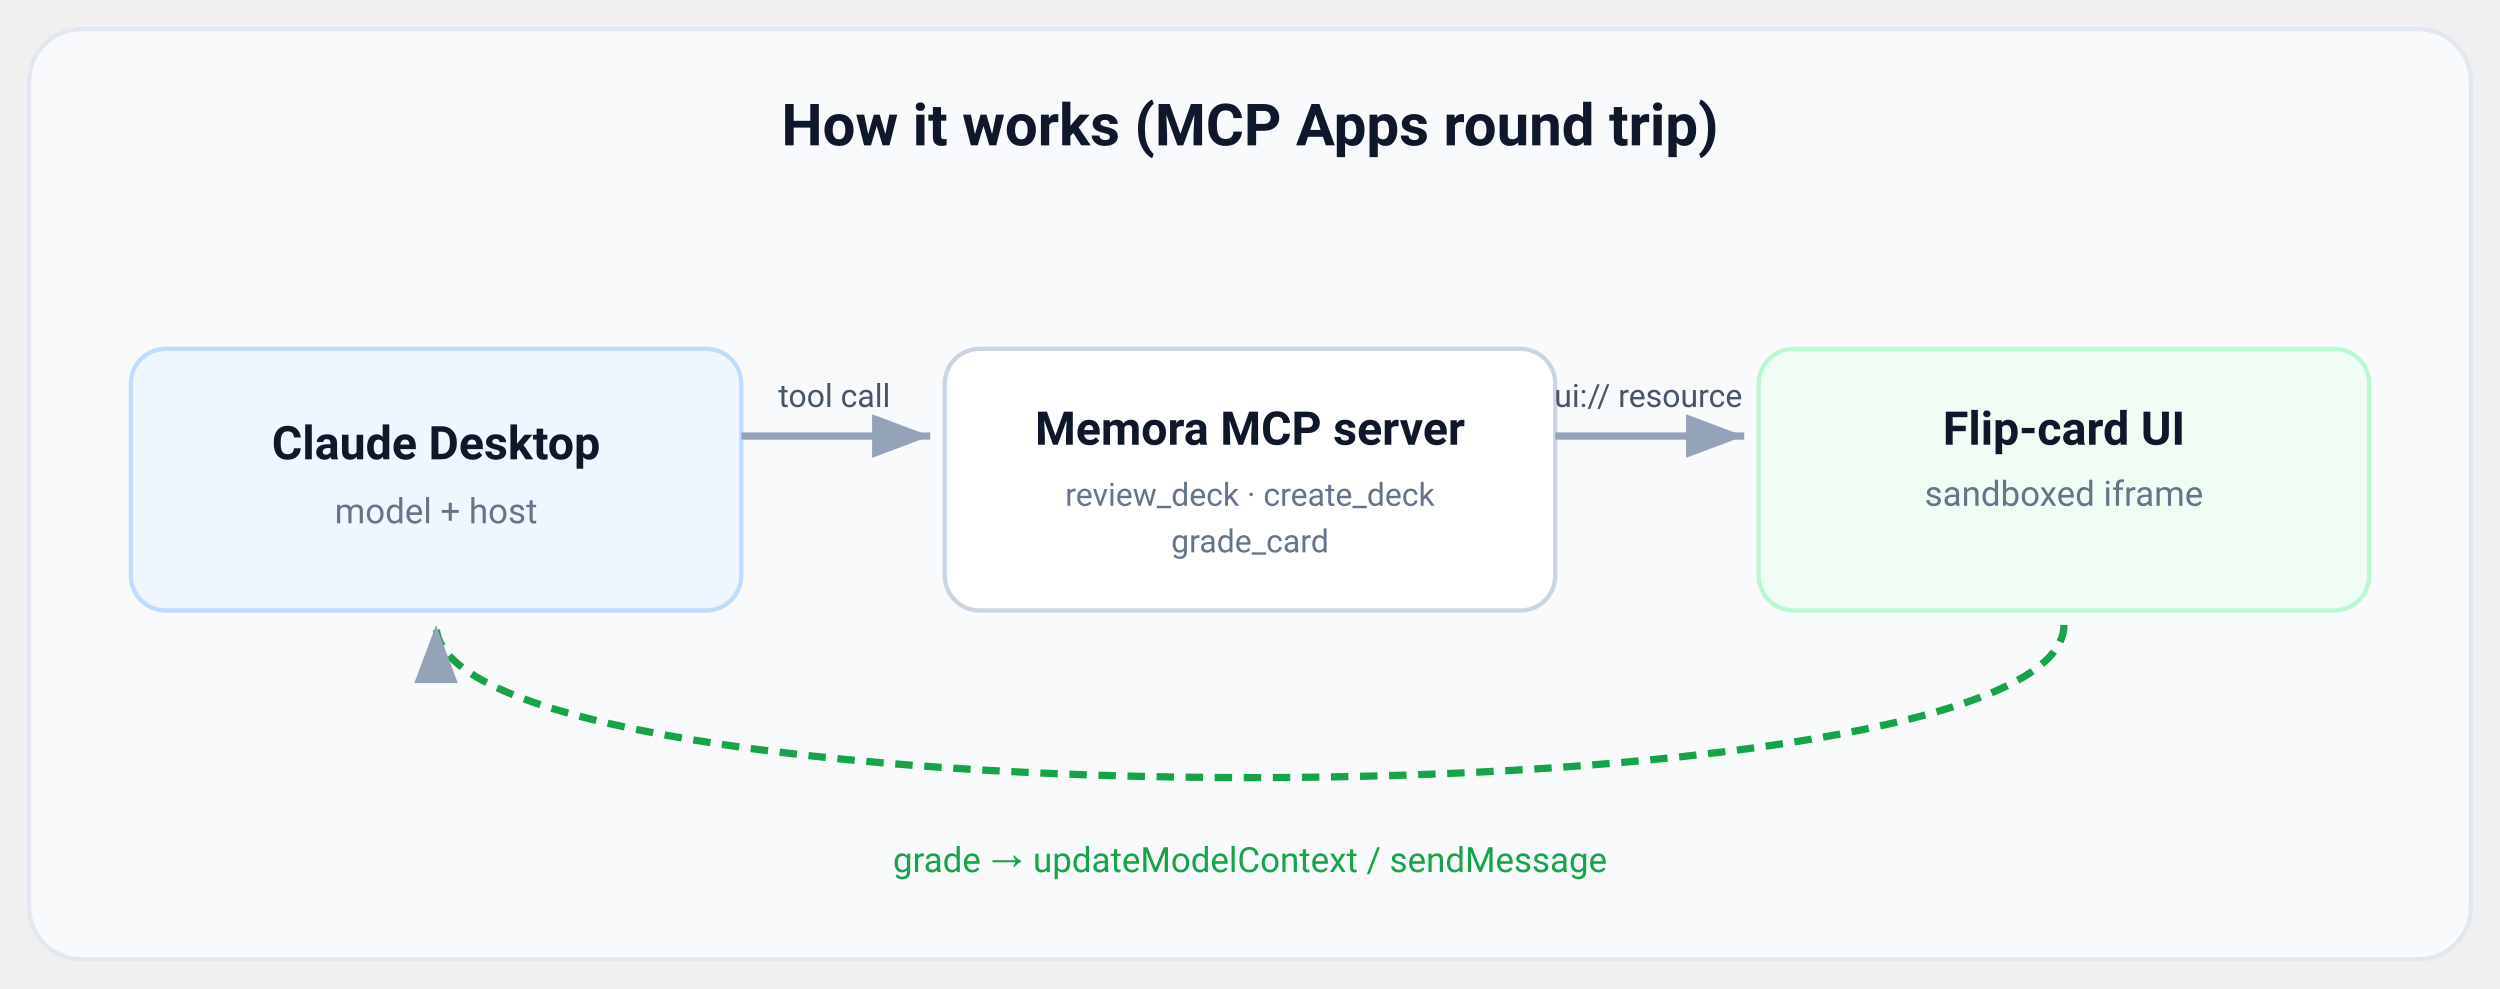
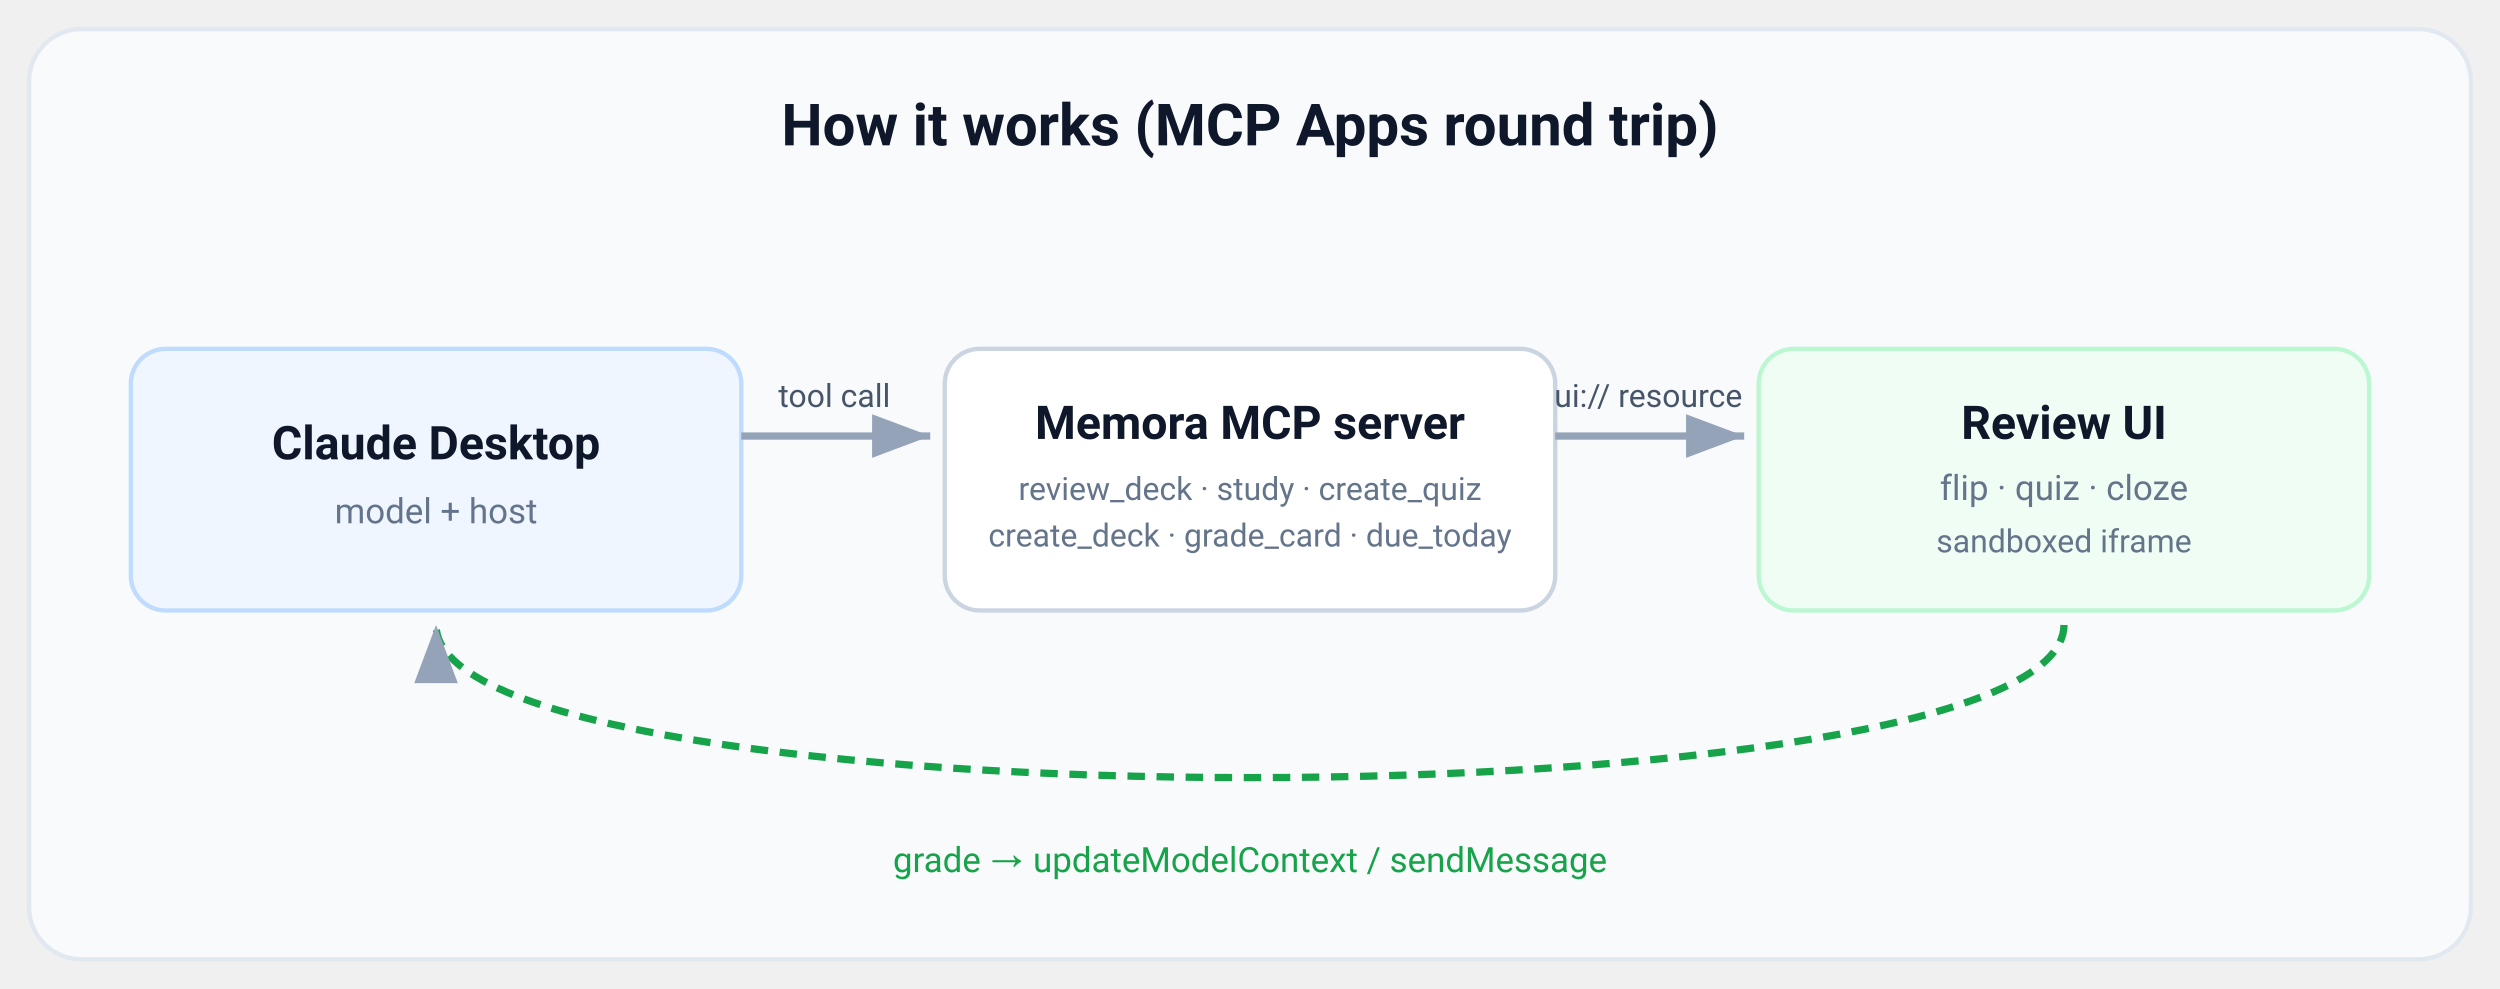
<svg xmlns="http://www.w3.org/2000/svg" viewBox="0 0 860 340" font-family="-apple-system, 'Segoe UI', Roboto, Helvetica, Arial, sans-serif">
  <defs>
    <marker id="arrow" markerWidth="10" markerHeight="10" refX="8" refY="3" orient="auto" markerUnits="strokeWidth">
      <path d="M0,0 L8,3 L0,6 Z" fill="#94a3b8" />
    </marker>
  </defs>
  <rect x="10" y="10" width="840" height="320" rx="18" fill="#f8fafc" stroke="#e2e8f0" stroke-width="1.5" />
  <text x="430" y="50" text-anchor="middle" font-size="20" font-weight="700" fill="#0f172a">How it works (MCP Apps round trip)</text>
  <rect x="45" y="120" width="210" height="90" rx="12" fill="#eff6ff" stroke="#bfdbfe" stroke-width="1.5" />
  <text x="150" y="158" text-anchor="middle" font-size="16" font-weight="700" fill="#0f172a">Claude Desktop</text>
  <text x="150" y="180" text-anchor="middle" font-size="12" fill="#64748b">model + host</text>
  <rect x="325" y="120" width="210" height="90" rx="12" fill="#ffffff" stroke="#cbd5e1" stroke-width="1.5" />
-   <text x="430" y="153" text-anchor="middle" font-size="16" font-weight="700" fill="#0f172a">Memora MCP server</text>
-   <text x="430" y="174" text-anchor="middle" font-size="11" fill="#64748b">review_deck · create_deck</text>
-   <text x="430" y="190" text-anchor="middle" font-size="11" fill="#64748b">grade_card</text>
+   <text x="430" y="151" text-anchor="middle" font-size="16" font-weight="700" fill="#0f172a">Memora MCP server</text>
+   <text x="430" y="172" text-anchor="middle" font-size="11" fill="#64748b">review_deck · study · create_quiz</text>
+   <text x="430" y="188" text-anchor="middle" font-size="11" fill="#64748b">create_deck · grade_card · due_today</text>
  <rect x="605" y="120" width="210" height="90" rx="12" fill="#f0fdf4" stroke="#bbf7d0" stroke-width="1.5" />
-   <text x="710" y="153" text-anchor="middle" font-size="16" font-weight="700" fill="#0f172a">Flip-card UI</text>
-   <text x="710" y="174" text-anchor="middle" font-size="12" fill="#64748b">sandboxed iframe</text>
+   <text x="710" y="151" text-anchor="middle" font-size="16" font-weight="700" fill="#0f172a">Review UI</text>
+   <text x="710" y="172" text-anchor="middle" font-size="12" fill="#64748b">flip · quiz · cloze</text>
+   <text x="710" y="190" text-anchor="middle" font-size="11" fill="#64748b">sandboxed iframe</text>
  <line x1="255" y1="150" x2="320" y2="150" stroke="#94a3b8" stroke-width="2.5" marker-end="url(#arrow)" />
  <text x="287" y="140" text-anchor="middle" font-size="11" fill="#475569">tool call</text>
  <line x1="535" y1="150" x2="600" y2="150" stroke="#94a3b8" stroke-width="2.5" marker-end="url(#arrow)" />
  <text x="567" y="140" text-anchor="middle" font-size="11" fill="#475569">ui:// resource</text>
  <path d="M710 215 C 710 285, 150 285, 150 215" fill="none" stroke="#16a34a" stroke-width="2.5" stroke-dasharray="6 4" marker-end="url(#arrow)" />
  <text x="430" y="300" text-anchor="middle" font-size="12" fill="#16a34a">grade → updateModelContext / sendMessage</text>
</svg>
